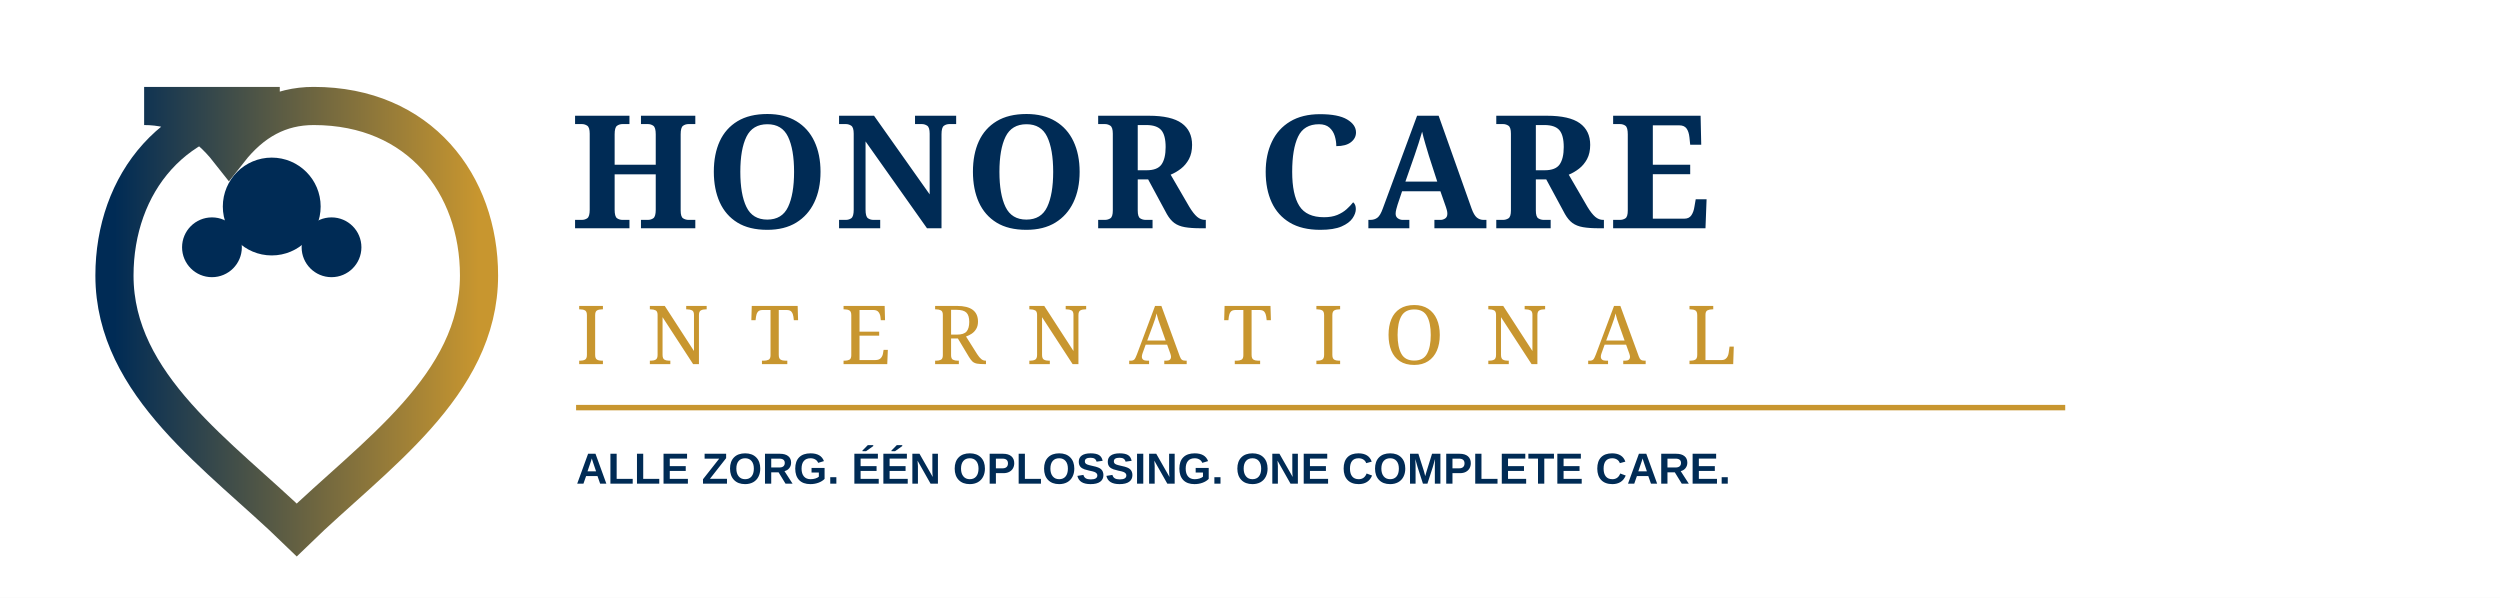
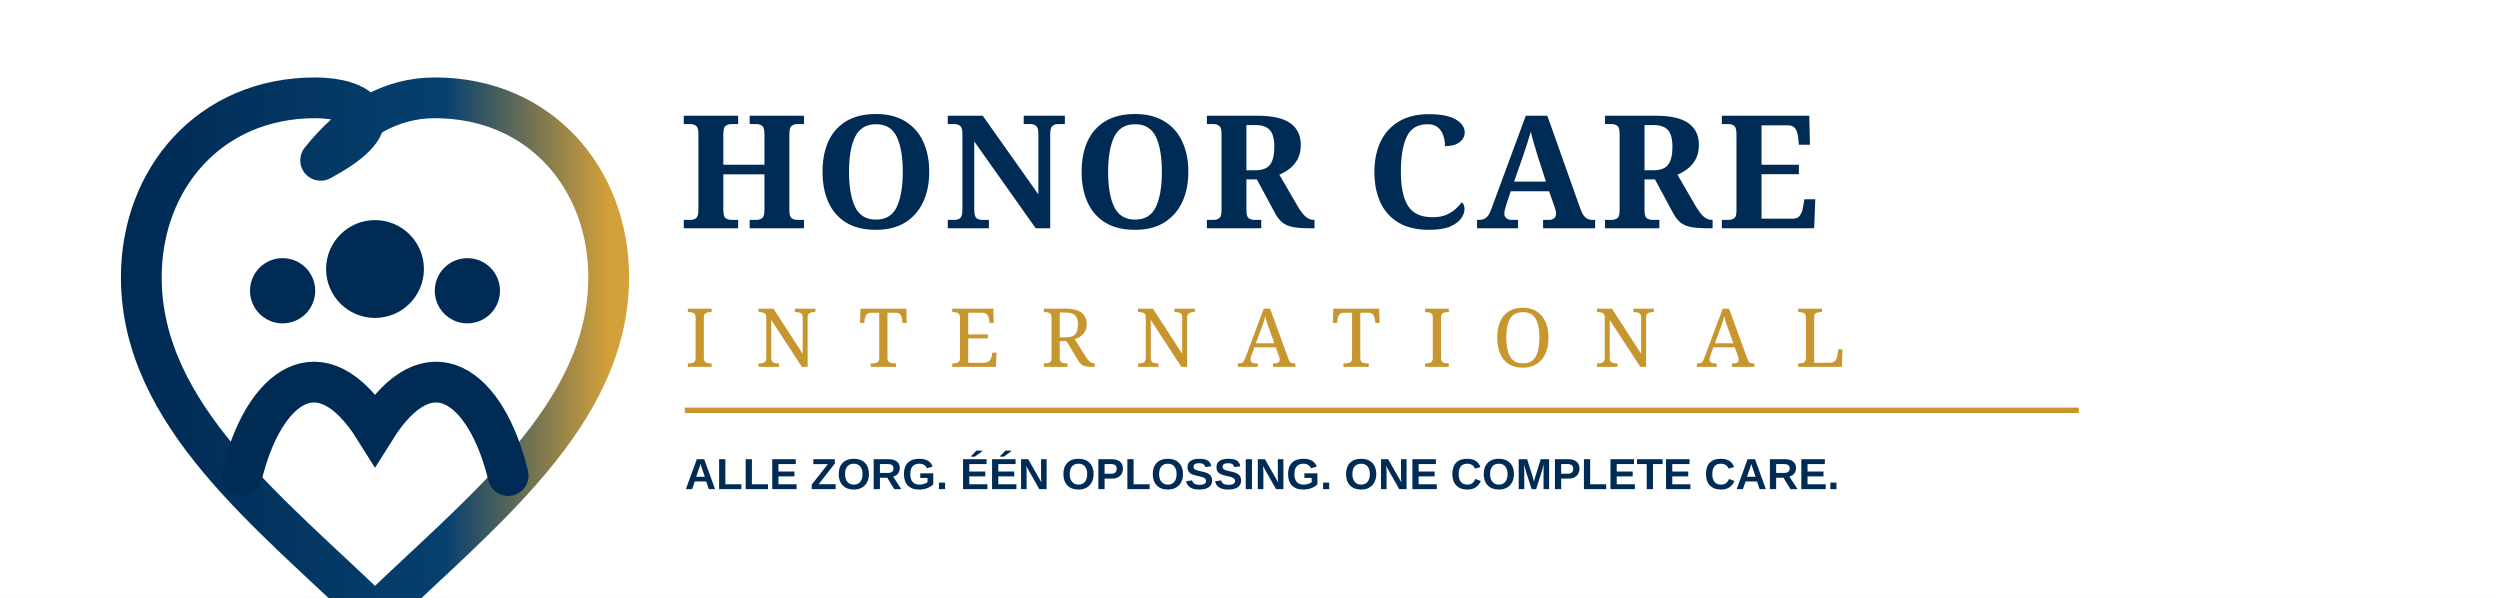
<svg xmlns="http://www.w3.org/2000/svg" width="920" height="220" viewBox="0 0 920 220">
  <defs>
    <linearGradient id="g" x1="0" x2="1">
-       <stop stop-color="#002b55" />
-       <stop offset="1" stop-color="#c8962f" />
+       <stop offset="0" stop-color="#002b55" />
+       <stop offset=".65" stop-color="#06406f" />
+       <stop offset="1" stop-color="#d3a039" />
    </linearGradient>
  </defs>
  <rect width="920" height="220" fill="#fff" />
-   <path d="M110 32C60 32 32 69 32 112c0 52 50 85 86 120 36-35 86-68 86-120 0-43-28-80-78-80-16 0-29 7-40 21-11-14-24-21-40-21z" transform="scale(.78) translate(22,18)" fill="none" stroke="url(#g)" stroke-width="18" stroke-linecap="round" />
-   <circle cx="78" cy="91" r="11" fill="#002b55" />
-   <circle cx="122" cy="91" r="11" fill="#002b55" />
-   <circle cx="100" cy="76" r="18" fill="#002b55" />
-   <text x="210" y="84" font-family="Georgia,serif" font-size="58" font-weight="700" fill="#002b55" letter-spacing="2">HONOR CARE</text>
-   <text x="212" y="134" font-family="Georgia,serif" font-size="30" fill="#c8962f" letter-spacing="15">INTERNATIONAL</text>
-   <line x1="212" y1="150" x2="760" y2="150" stroke="#c8962f" stroke-width="2" />
-   <text x="212" y="178" font-family="Arial" font-size="16" font-weight="700" fill="#002b55">ALLE ZORG. ÉÉN OPLOSSING. ONE COMPLETE CARE.</text>
+   <g transform="translate(34,24)">
+     <path d="M82 12C43 12 18 42 18 78c0 51 48 87 86 124 38-37 86-73 86-124 0-36-25-66-64-66-16 0-30 8-42 23C112 20 98 12 82 12z" fill="none" stroke="url(#g)" stroke-width="15" stroke-linecap="round" stroke-linejoin="round" />
+     <circle cx="70" cy="83" r="12" fill="#002b55" />
+     <circle cx="138" cy="83" r="12" fill="#002b55" />
+     <circle cx="104" cy="75" r="18" fill="#002b55" />
+     <path d="M55 151c8-33 29-49 49-17 20-32 41-16 49 17" fill="none" stroke="#002b55" stroke-width="15" stroke-linecap="round" />
+   </g>
+   <text x="250" y="84" font-family="Georgia,serif" font-size="58" font-weight="700" fill="#002b55" letter-spacing="2">HONOR CARE</text>
+   <text x="252" y="135" font-family="Georgia,serif" font-size="30" fill="#c8962f" letter-spacing="15">INTERNATIONAL</text>
+   <line x1="252" y1="151" x2="765" y2="151" stroke="#c8962f" stroke-width="2" />
+   <text x="252" y="180" font-family="Arial,Helvetica,sans-serif" font-size="16" font-weight="700" fill="#002b55">ALLE ZORG. ÉÉN OPLOSSING. ONE COMPLETE CARE.</text>
</svg>
